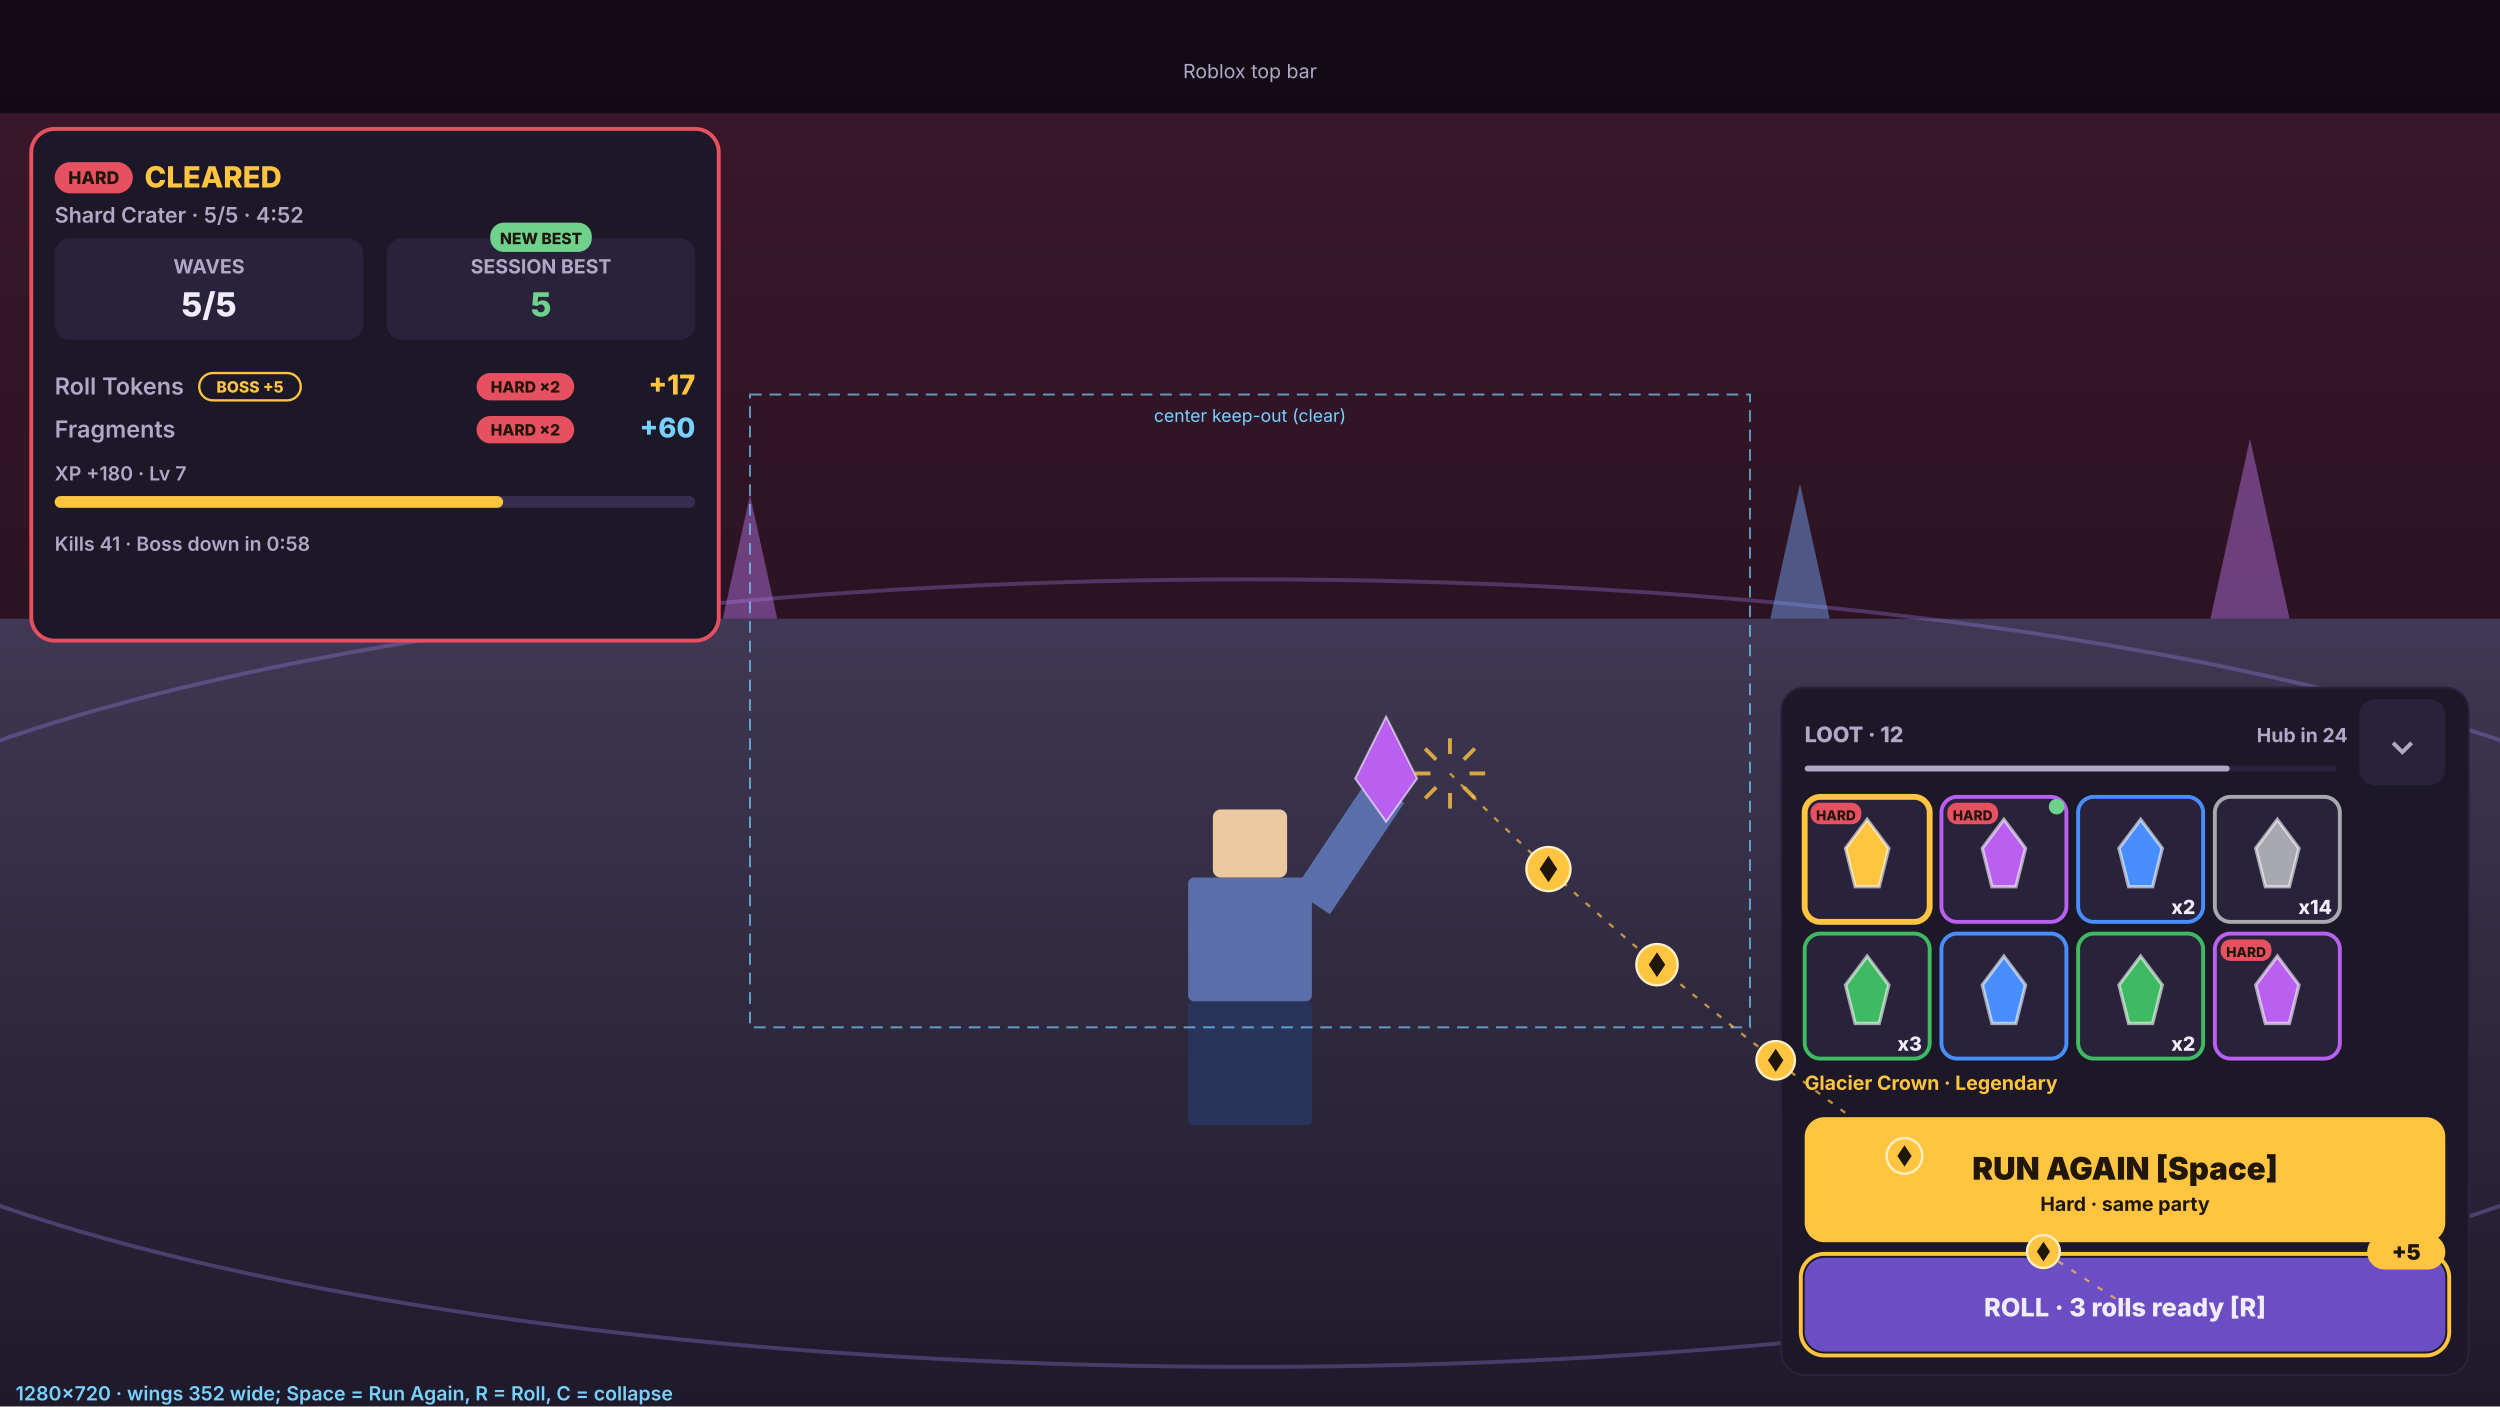
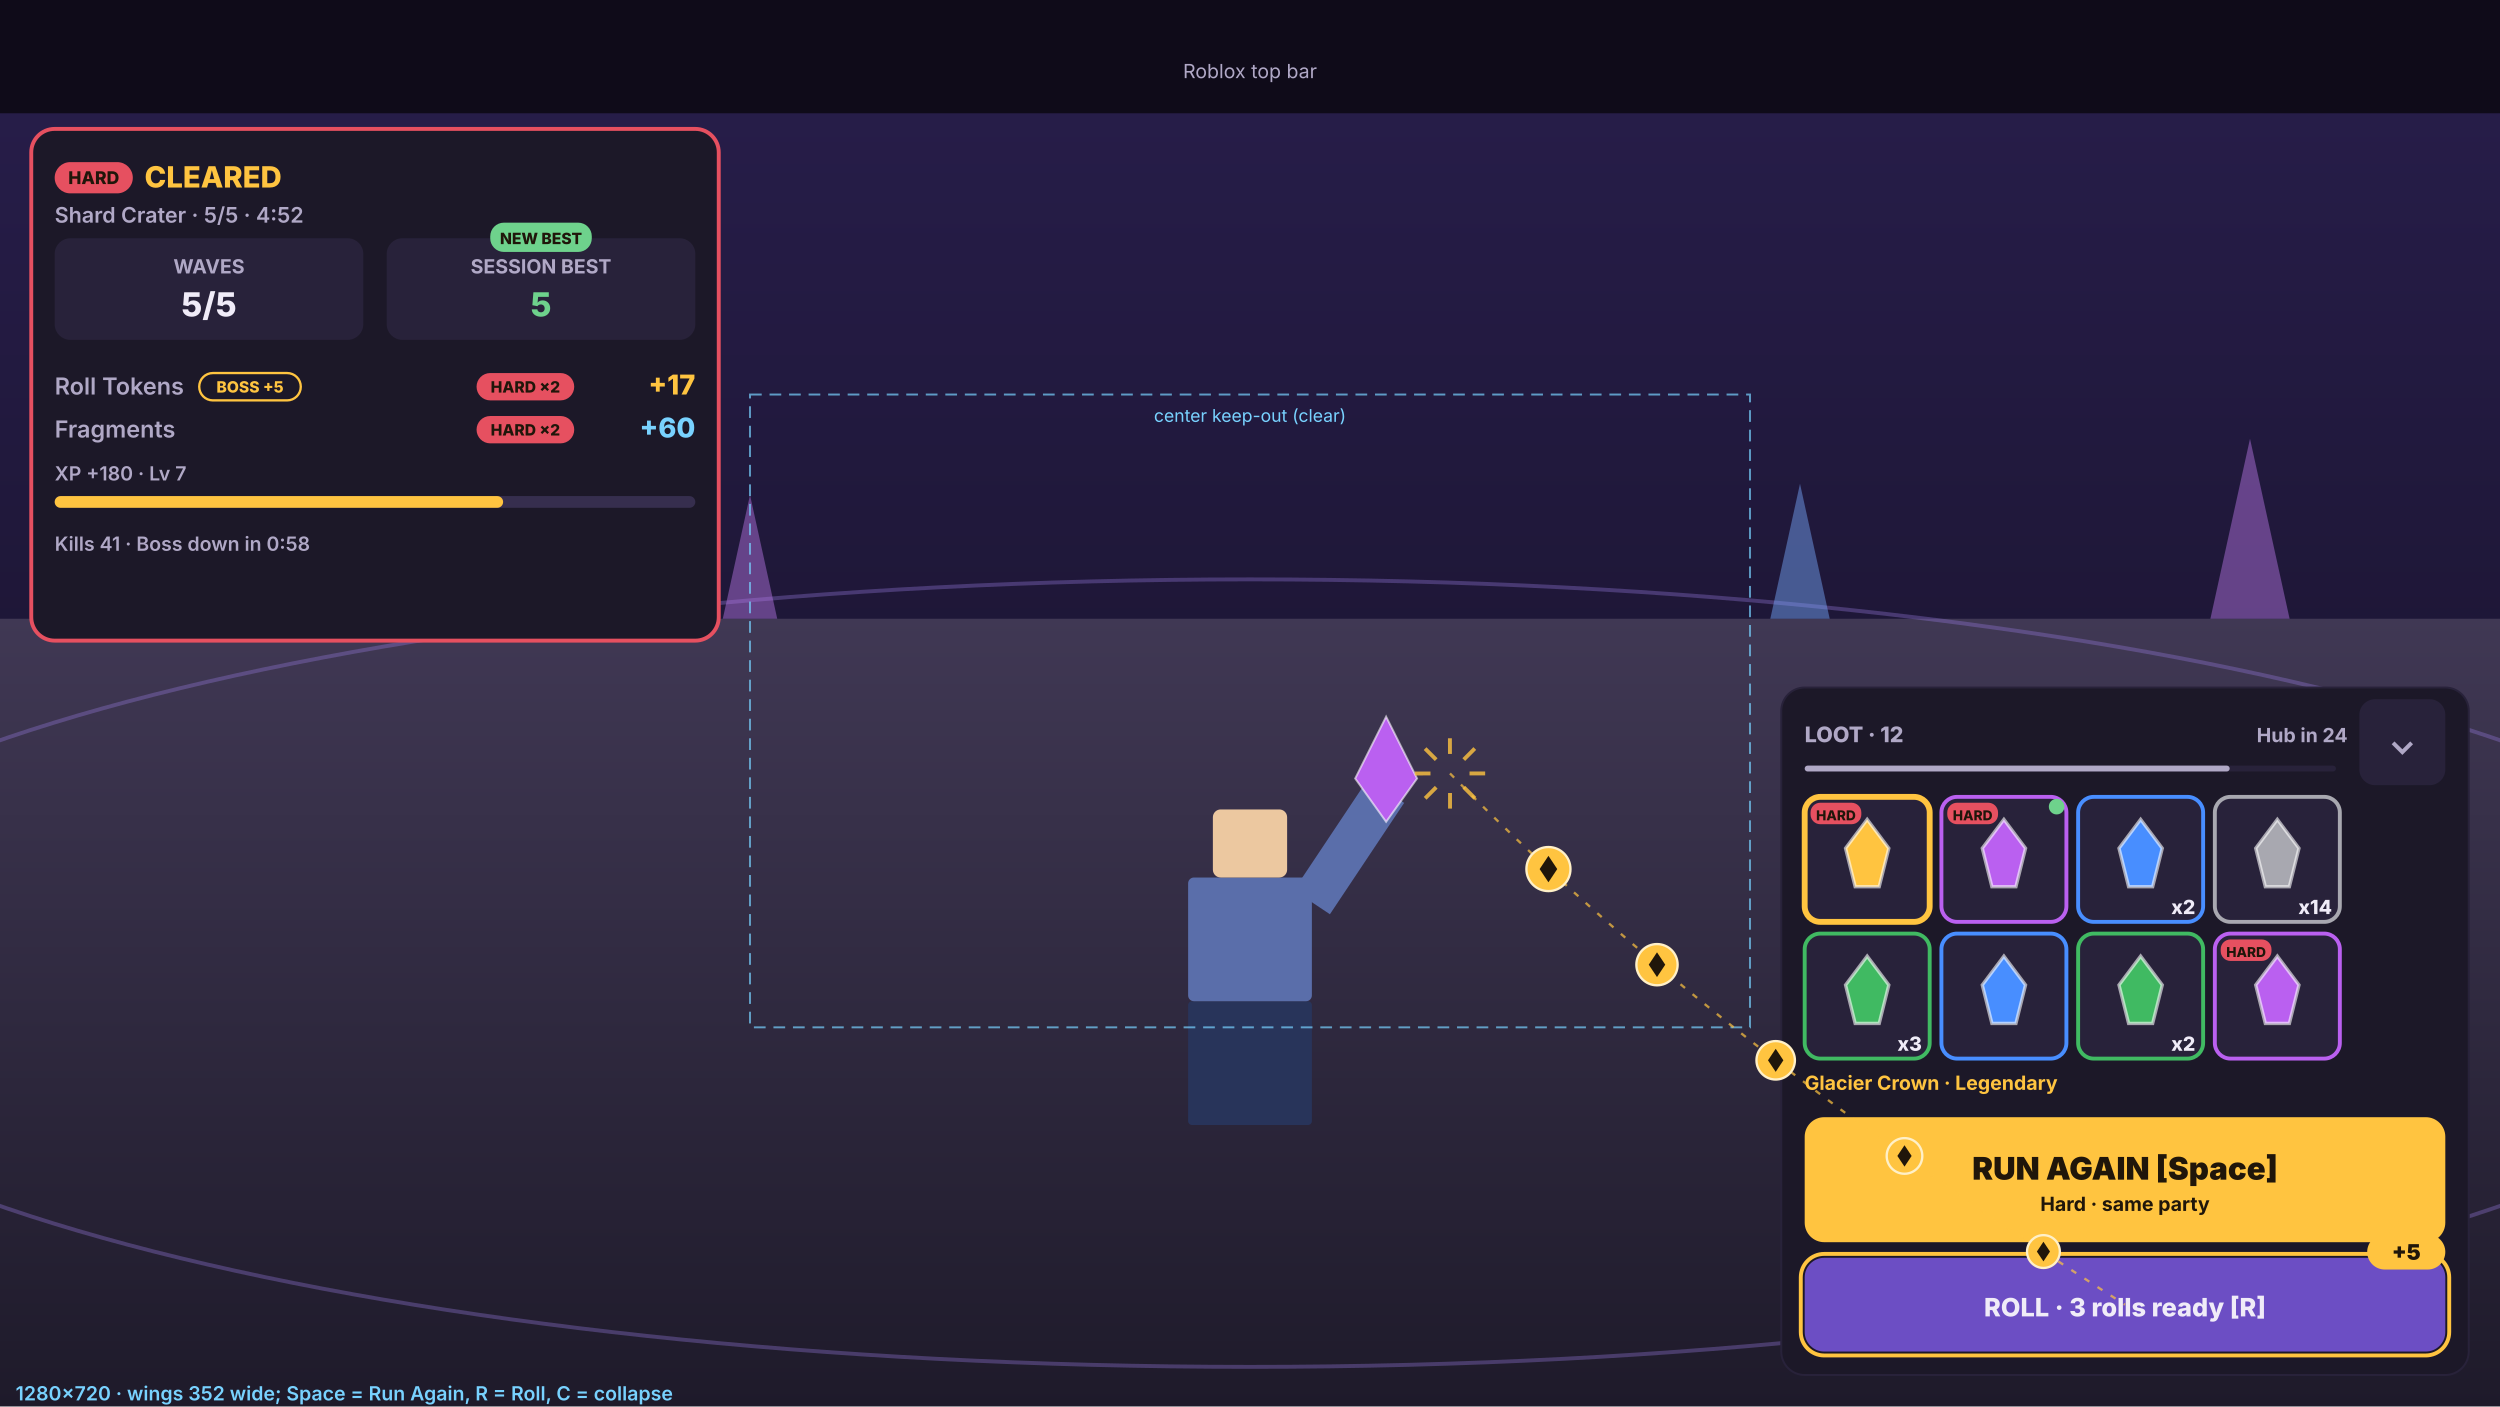
<svg xmlns="http://www.w3.org/2000/svg" width="1280" height="720" viewBox="0 0 1280 720">
  <defs>
    <linearGradient id="asky" x1="0" y1="0" x2="0" y2="1">
-       <stop offset="0" stop-color="rgb(60,24,44)" />
-       <stop offset="1" stop-color="rgb(22,12,22)" />
+       <stop offset="0" stop-color="rgb(40,30,76)" />
+       <stop offset="1" stop-color="rgb(18,14,30)" />
    </linearGradient>
    <linearGradient id="agnd" x1="0" y1="0" x2="0" y2="1">
      <stop offset="0" stop-color="rgb(64,56,84)" />
      <stop offset="1" stop-color="rgb(30,26,42)" />
    </linearGradient>
  </defs>
  <rect x="0" y="0" width="1280" height="720" rx="0" fill="url(#asky)" />
  <polygon points="0,316.8 1280,316.8 1280,720 0,720" fill="url(#agnd)" />
  <ellipse cx="640.0" cy="498.24" rx="793.6" ry="201.6" fill="none" stroke="rgb(150,120,220)" stroke-opacity="0.35" stroke-width="2" />
  <polygon points="102.4,201.6 127.744,316.8 77.056,316.8" fill="rgb(120,170,255)" opacity="0.45" />
  <polygon points="1152.0,224.64 1172.275,316.8 1131.725,316.8" fill="rgb(186,120,232)" opacity="0.45" />
  <polygon points="384.0,253.44 397.939,316.8 370.061,316.8" fill="rgb(186,120,232)" opacity="0.45" />
  <polygon points="921.6,247.68 936.806,316.8 906.394,316.8" fill="rgb(120,170,255)" opacity="0.45" />
  <rect x="608.32" y="512.64" width="63.36" height="63.36" rx="2" fill="rgb(40,52,90)" />
  <rect x="608.32" y="449.28" width="63.36" height="63.36" rx="3" fill="rgb(90,110,170)" />
  <rect x="620.992" y="414.432" width="38.016" height="34.848" rx="4" fill="rgb(236,200,160)" />
  <line x1="671.68" y1="461.952" x2="709.696" y2="404.928" stroke="rgb(90,110,170)" stroke-width="22.176" />
  <polygon points="709.696,366.912 725.536,398.592 709.696,420.768 693.856,398.592" fill="rgb(186,96,240)" stroke="white" stroke-opacity="0.6" />
  <rect x="0" y="0" width="1280" height="58" rx="0" fill="rgb(10,8,16)" opacity="0.85" />
  <text x="640.0" y="40" font-family="'Builder Sans','BuilderSans','Inter','Segoe UI',Arial,sans-serif" font-size="10" font-weight="400" fill="rgb(176,168,198)" text-anchor="middle">Roblox top bar</text>
  <rect x="384" y="202" width="512" height="324" rx="0" fill="none" stroke="rgb(120,210,255)" stroke-width="1" stroke-dasharray="6 4" stroke-opacity="0.7" />
  <text x="640.0" y="216" font-family="'Builder Sans','BuilderSans','Inter','Segoe UI',Arial,sans-serif" font-size="9" font-weight="400" fill="rgb(120,210,255)" text-anchor="middle">center keep-out (clear)</text>
  <rect x="16" y="66" width="352" height="262" rx="12" fill="rgb(28,24,40)" stroke="rgb(230,80,96)" stroke-width="2" />
  <rect x="28" y="83" width="40" height="16" rx="8.0" fill="rgb(230,80,96)" />
  <text x="48.0" y="94.24" font-family="'Builder Sans','BuilderSans','Inter','Segoe UI',Arial,sans-serif" font-size="9" font-weight="800" fill="rgb(32,22,10)" text-anchor="middle">HARD</text>
  <text x="74" y="96" font-family="'Builder Sans','BuilderSans','Inter','Segoe UI',Arial,sans-serif" font-size="15" font-weight="800" fill="rgb(255,196,64)" text-anchor="start">CLEARED</text>
  <text x="28" y="114" font-family="'Builder Sans','BuilderSans','Inter','Segoe UI',Arial,sans-serif" font-size="11" font-weight="600" fill="rgb(176,168,198)" text-anchor="start">Shard Crater · 5/5 · 4:52</text>
  <rect x="28" y="122" width="158.0" height="52" rx="8" fill="rgb(40,34,58)" />
  <text x="107.0" y="140" font-family="'Builder Sans','BuilderSans','Inter','Segoe UI',Arial,sans-serif" font-size="10" font-weight="700" fill="rgb(176,168,198)" text-anchor="middle">WAVES</text>
  <text x="107.0" y="162" font-family="'Builder Sans','BuilderSans','Inter','Segoe UI',Arial,sans-serif" font-size="17" font-weight="800" fill="rgb(240,236,248)" text-anchor="middle">5/5</text>
  <rect x="198.0" y="122" width="158.0" height="52" rx="8" fill="rgb(40,34,58)" />
  <text x="277.0" y="140" font-family="'Builder Sans','BuilderSans','Inter','Segoe UI',Arial,sans-serif" font-size="10" font-weight="700" fill="rgb(176,168,198)" text-anchor="middle">SESSION BEST</text>
  <text x="277.0" y="162" font-family="'Builder Sans','BuilderSans','Inter','Segoe UI',Arial,sans-serif" font-size="17" font-weight="800" fill="rgb(110,210,140)" text-anchor="middle">5</text>
  <rect x="251.0" y="114" width="52" height="15" rx="7" fill="rgb(110,210,140)" />
  <text x="277.0" y="125" font-family="'Builder Sans','BuilderSans','Inter','Segoe UI',Arial,sans-serif" font-size="8" font-weight="800" fill="rgb(32,22,10)" text-anchor="middle">NEW BEST</text>
  <text x="28" y="202" font-family="'Builder Sans','BuilderSans','Inter','Segoe UI',Arial,sans-serif" font-size="12" font-weight="600" fill="rgb(176,168,198)" text-anchor="start">Roll Tokens</text>
  <text x="356" y="202" font-family="'Builder Sans','BuilderSans','Inter','Segoe UI',Arial,sans-serif" font-size="14" font-weight="800" fill="rgb(255,196,64)" text-anchor="end">+17</text>
  <rect x="102" y="191" width="52" height="14" rx="7" fill="none" stroke="rgb(255,196,64)" stroke-width="1.2" />
  <text x="128" y="201" font-family="'Builder Sans','BuilderSans','Inter','Segoe UI',Arial,sans-serif" font-size="8" font-weight="800" fill="rgb(255,196,64)" text-anchor="middle">BOSS +5</text>
  <rect x="244" y="191" width="50" height="14" rx="7" fill="rgb(230,80,96)" />
  <text x="269" y="201" font-family="'Builder Sans','BuilderSans','Inter','Segoe UI',Arial,sans-serif" font-size="8" font-weight="800" fill="rgb(32,22,10)" text-anchor="middle">HARD ×2</text>
  <text x="28" y="224" font-family="'Builder Sans','BuilderSans','Inter','Segoe UI',Arial,sans-serif" font-size="12" font-weight="600" fill="rgb(176,168,198)" text-anchor="start">Fragments</text>
  <text x="356" y="224" font-family="'Builder Sans','BuilderSans','Inter','Segoe UI',Arial,sans-serif" font-size="14" font-weight="800" fill="rgb(120,210,255)" text-anchor="end">+60</text>
  <rect x="244" y="213" width="50" height="14" rx="7" fill="rgb(230,80,96)" />
  <text x="269" y="223" font-family="'Builder Sans','BuilderSans','Inter','Segoe UI',Arial,sans-serif" font-size="8" font-weight="800" fill="rgb(32,22,10)" text-anchor="middle">HARD ×2</text>
  <text x="28" y="246" font-family="'Builder Sans','BuilderSans','Inter','Segoe UI',Arial,sans-serif" font-size="10" font-weight="600" fill="rgb(176,168,198)" text-anchor="start">XP +180 · Lv 7</text>
  <rect x="28" y="254" width="328" height="6" rx="3.0" fill="rgb(54,46,78)" />
  <rect x="28" y="254" width="229.6" height="6" rx="3.0" fill="rgb(255,196,64)" />
  <text x="28" y="282" font-family="'Builder Sans','BuilderSans','Inter','Segoe UI',Arial,sans-serif" font-size="10" font-weight="600" fill="rgb(176,168,198)" text-anchor="start">Kills 41 · Boss down in 0:58</text>
  <rect x="912" y="352" width="352" height="352" rx="12" fill="rgb(28,24,40)" stroke="rgb(40,34,58)" stroke-width="1" />
  <text x="924" y="380" font-family="'Builder Sans','BuilderSans','Inter','Segoe UI',Arial,sans-serif" font-size="11" font-weight="800" fill="rgb(176,168,198)" text-anchor="start">LOOT · 12</text>
  <rect x="924" y="392" width="272" height="3" rx="1.5" fill="rgb(40,34,58)" />
  <rect x="924" y="392" width="217.6" height="3" rx="1.5" fill="rgb(176,168,198)" />
  <text x="1202" y="380" font-family="'Builder Sans','BuilderSans','Inter','Segoe UI',Arial,sans-serif" font-size="10" font-weight="700" fill="rgb(176,168,198)" text-anchor="end">Hub in 24</text>
  <rect x="1208" y="358" width="44" height="44" rx="8" fill="rgb(40,34,58)" />
  <text x="1230.0" y="386.3" font-family="'Builder Sans','BuilderSans','Inter','Segoe UI',Arial,sans-serif" font-size="18" font-weight="700" fill="rgb(176,168,198)" text-anchor="middle">⌄</text>
  <rect x="924" y="408" width="64" height="64" rx="8" fill="rgb(40,34,58)" stroke="rgb(255,196,64)" stroke-width="3" />
  <g transform="translate(956.0,438.0) scale(1.230769)">
    <polygon points="0,-15 9,-3 5,13 -5,13 -9,-3" fill="rgb(255,196,64)" stroke="white" stroke-opacity="0.6" stroke-width="1.4" />
  </g>
  <rect x="927" y="411" width="26" height="11" rx="5" fill="rgb(230,80,96)" />
  <text x="940" y="420" font-family="'Builder Sans','BuilderSans','Inter','Segoe UI',Arial,sans-serif" font-size="7" font-weight="800" fill="rgb(32,22,10)" text-anchor="middle">HARD</text>
  <rect x="994" y="408" width="64" height="64" rx="8" fill="rgb(40,34,58)" stroke="rgb(186,96,240)" stroke-width="2" />
  <g transform="translate(1026.0,438.0) scale(1.230769)">
    <polygon points="0,-15 9,-3 5,13 -5,13 -9,-3" fill="rgb(186,96,240)" stroke="white" stroke-opacity="0.6" stroke-width="1.4" />
  </g>
  <rect x="997" y="411" width="26" height="11" rx="5" fill="rgb(230,80,96)" />
  <text x="1010" y="420" font-family="'Builder Sans','BuilderSans','Inter','Segoe UI',Arial,sans-serif" font-size="7" font-weight="800" fill="rgb(32,22,10)" text-anchor="middle">HARD</text>
  <circle cx="1053" cy="413" r="4" fill="rgb(110,210,140)" />
  <rect x="1064" y="408" width="64" height="64" rx="8" fill="rgb(40,34,58)" stroke="rgb(72,142,255)" stroke-width="2" />
  <g transform="translate(1096.0,438.0) scale(1.230769)">
    <polygon points="0,-15 9,-3 5,13 -5,13 -9,-3" fill="rgb(72,142,255)" stroke="white" stroke-opacity="0.6" stroke-width="1.4" />
  </g>
  <text x="1124" y="468" font-family="'Builder Sans','BuilderSans','Inter','Segoe UI',Arial,sans-serif" font-size="10" font-weight="800" fill="rgb(240,236,248)" text-anchor="end">x2</text>
  <rect x="1134" y="408" width="64" height="64" rx="8" fill="rgb(40,34,58)" stroke="rgb(168,168,176)" stroke-width="2" />
  <g transform="translate(1166.0,438.0) scale(1.230769)">
    <polygon points="0,-15 9,-3 5,13 -5,13 -9,-3" fill="rgb(168,168,176)" stroke="white" stroke-opacity="0.6" stroke-width="1.4" />
  </g>
  <text x="1194" y="468" font-family="'Builder Sans','BuilderSans','Inter','Segoe UI',Arial,sans-serif" font-size="10" font-weight="800" fill="rgb(240,236,248)" text-anchor="end">x14</text>
  <rect x="924" y="478" width="64" height="64" rx="8" fill="rgb(40,34,58)" stroke="rgb(64,186,98)" stroke-width="2" />
  <g transform="translate(956.0,508.0) scale(1.230769)">
    <polygon points="0,-15 9,-3 5,13 -5,13 -9,-3" fill="rgb(64,186,98)" stroke="white" stroke-opacity="0.6" stroke-width="1.4" />
  </g>
  <text x="984" y="538" font-family="'Builder Sans','BuilderSans','Inter','Segoe UI',Arial,sans-serif" font-size="10" font-weight="800" fill="rgb(240,236,248)" text-anchor="end">x3</text>
  <rect x="994" y="478" width="64" height="64" rx="8" fill="rgb(40,34,58)" stroke="rgb(72,142,255)" stroke-width="2" />
  <g transform="translate(1026.0,508.0) scale(1.230769)">
    <polygon points="0,-15 9,-3 5,13 -5,13 -9,-3" fill="rgb(72,142,255)" stroke="white" stroke-opacity="0.6" stroke-width="1.4" />
  </g>
  <rect x="1064" y="478" width="64" height="64" rx="8" fill="rgb(40,34,58)" stroke="rgb(64,186,98)" stroke-width="2" />
  <g transform="translate(1096.0,508.0) scale(1.230769)">
    <polygon points="0,-15 9,-3 5,13 -5,13 -9,-3" fill="rgb(64,186,98)" stroke="white" stroke-opacity="0.6" stroke-width="1.4" />
  </g>
  <text x="1124" y="538" font-family="'Builder Sans','BuilderSans','Inter','Segoe UI',Arial,sans-serif" font-size="10" font-weight="800" fill="rgb(240,236,248)" text-anchor="end">x2</text>
  <rect x="1134" y="478" width="64" height="64" rx="8" fill="rgb(40,34,58)" stroke="rgb(186,96,240)" stroke-width="2" />
  <g transform="translate(1166.0,508.0) scale(1.230769)">
    <polygon points="0,-15 9,-3 5,13 -5,13 -9,-3" fill="rgb(186,96,240)" stroke="white" stroke-opacity="0.6" stroke-width="1.4" />
  </g>
  <rect x="1137" y="481" width="26" height="11" rx="5" fill="rgb(230,80,96)" />
  <text x="1150" y="490" font-family="'Builder Sans','BuilderSans','Inter','Segoe UI',Arial,sans-serif" font-size="7" font-weight="800" fill="rgb(32,22,10)" text-anchor="middle">HARD</text>
  <text x="924" y="558" font-family="'Builder Sans','BuilderSans','Inter','Segoe UI',Arial,sans-serif" font-size="10" font-weight="700" fill="rgb(255,196,64)" text-anchor="start">Glacier Crown · Legendary</text>
  <rect x="924" y="572" width="328" height="64" rx="10" fill="rgb(255,196,64)" />
  <text x="1088.0" y="604.0" font-family="'Builder Sans','BuilderSans','Inter','Segoe UI',Arial,sans-serif" font-size="16" font-weight="900" fill="rgb(32,22,10)" text-anchor="middle">RUN AGAIN [Space]</text>
  <text x="1088.0" y="620.0" font-family="'Builder Sans','BuilderSans','Inter','Segoe UI',Arial,sans-serif" font-size="10" font-weight="700" fill="rgb(32,22,10)" text-anchor="middle">Hard · same party</text>
  <rect x="922" y="642" width="332" height="52" rx="12" fill="none" stroke="rgb(255,196,64)" stroke-width="2" />
  <rect x="924" y="644" width="328" height="48" rx="10" fill="rgb(108,78,196)" />
  <text x="1088.0" y="674" font-family="'Builder Sans','BuilderSans','Inter','Segoe UI',Arial,sans-serif" font-size="13" font-weight="800" fill="rgb(240,236,248)" text-anchor="middle">ROLL · 3 rolls ready [R]</text>
  <rect x="1212" y="632" width="40" height="18" rx="9" fill="rgb(255,196,64)" />
  <text x="1232" y="645" font-family="'Builder Sans','BuilderSans','Inter','Segoe UI',Arial,sans-serif" font-size="11" font-weight="900" fill="rgb(32,22,10)" text-anchor="middle">+5</text>
  <path d="M742.4,396 Q875.2,532.0 1088.0,668" fill="none" stroke="rgb(255,196,64)" stroke-width="1.2" stroke-dasharray="3 5" opacity="0.7" />
  <line x1="752.4" y1="396" x2="760.4" y2="396" stroke="rgb(255,196,64)" stroke-width="2" opacity="0.8" />
  <line x1="749.474" y1="403.068" x2="755.133" y2="408.723" stroke="rgb(255,196,64)" stroke-width="2" opacity="0.8" />
  <line x1="742.408" y1="406" x2="742.414" y2="414" stroke="rgb(255,196,64)" stroke-width="2" opacity="0.8" />
  <line x1="735.337" y1="403.08" x2="729.687" y2="408.743" stroke="rgb(255,196,64)" stroke-width="2" opacity="0.8" />
  <line x1="732.4" y1="396.016" x2="724.4" y2="396.029" stroke="rgb(255,196,64)" stroke-width="2" opacity="0.8" />
  <line x1="735.315" y1="388.943" x2="729.647" y2="383.297" stroke="rgb(255,196,64)" stroke-width="2" opacity="0.8" />
  <line x1="742.376" y1="386" x2="742.357" y2="378" stroke="rgb(255,196,64)" stroke-width="2" opacity="0.8" />
  <line x1="749.451" y1="388.909" x2="755.092" y2="383.237" stroke="rgb(255,196,64)" stroke-width="2" opacity="0.8" />
  <circle cx="792.8" cy="444.96" r="11.28" fill="rgb(255,196,64)" stroke="rgb(255,240,200)" stroke-width="1.2" />
  <polygon points="792.8,438.192 797.312,444.96 792.8,451.728 788.288,444.96" fill="rgb(32,22,10)" opacity="1" />
  <circle cx="848.384" cy="493.92" r="10.56" fill="rgb(255,196,64)" stroke="rgb(255,240,200)" stroke-width="1.2" />
  <polygon points="848.384,487.584 852.608,493.92 848.384,500.256 844.16,493.92" fill="rgb(32,22,10)" opacity="1" />
  <circle cx="909.152" cy="542.88" r="9.84" fill="rgb(255,196,64)" stroke="rgb(255,240,200)" stroke-width="1.2" />
  <polygon points="909.152,536.976 913.088,542.88 909.152,548.784 905.216,542.88" fill="rgb(32,22,10)" opacity="1" />
  <circle cx="975.104" cy="591.84" r="9.12" fill="rgb(255,196,64)" stroke="rgb(255,240,200)" stroke-width="1.2" />
  <polygon points="975.104,586.368 978.752,591.84 975.104,597.312 971.456,591.84" fill="rgb(32,22,10)" opacity="1" />
  <circle cx="1046.24" cy="640.8" r="8.4" fill="rgb(255,196,64)" stroke="rgb(255,240,200)" stroke-width="1.2" />
  <polygon points="1046.24,635.76 1049.6,640.8 1046.24,645.84 1042.88,640.8" fill="rgb(32,22,10)" opacity="1" />
  <text x="8" y="717" font-family="'Builder Sans','BuilderSans','Inter','Segoe UI',Arial,sans-serif" font-size="10" font-weight="600" fill="rgb(120,210,255)" text-anchor="start">1280×720 · wings 352 wide; Space = Run Again, R = Roll, C = collapse</text>
</svg>
